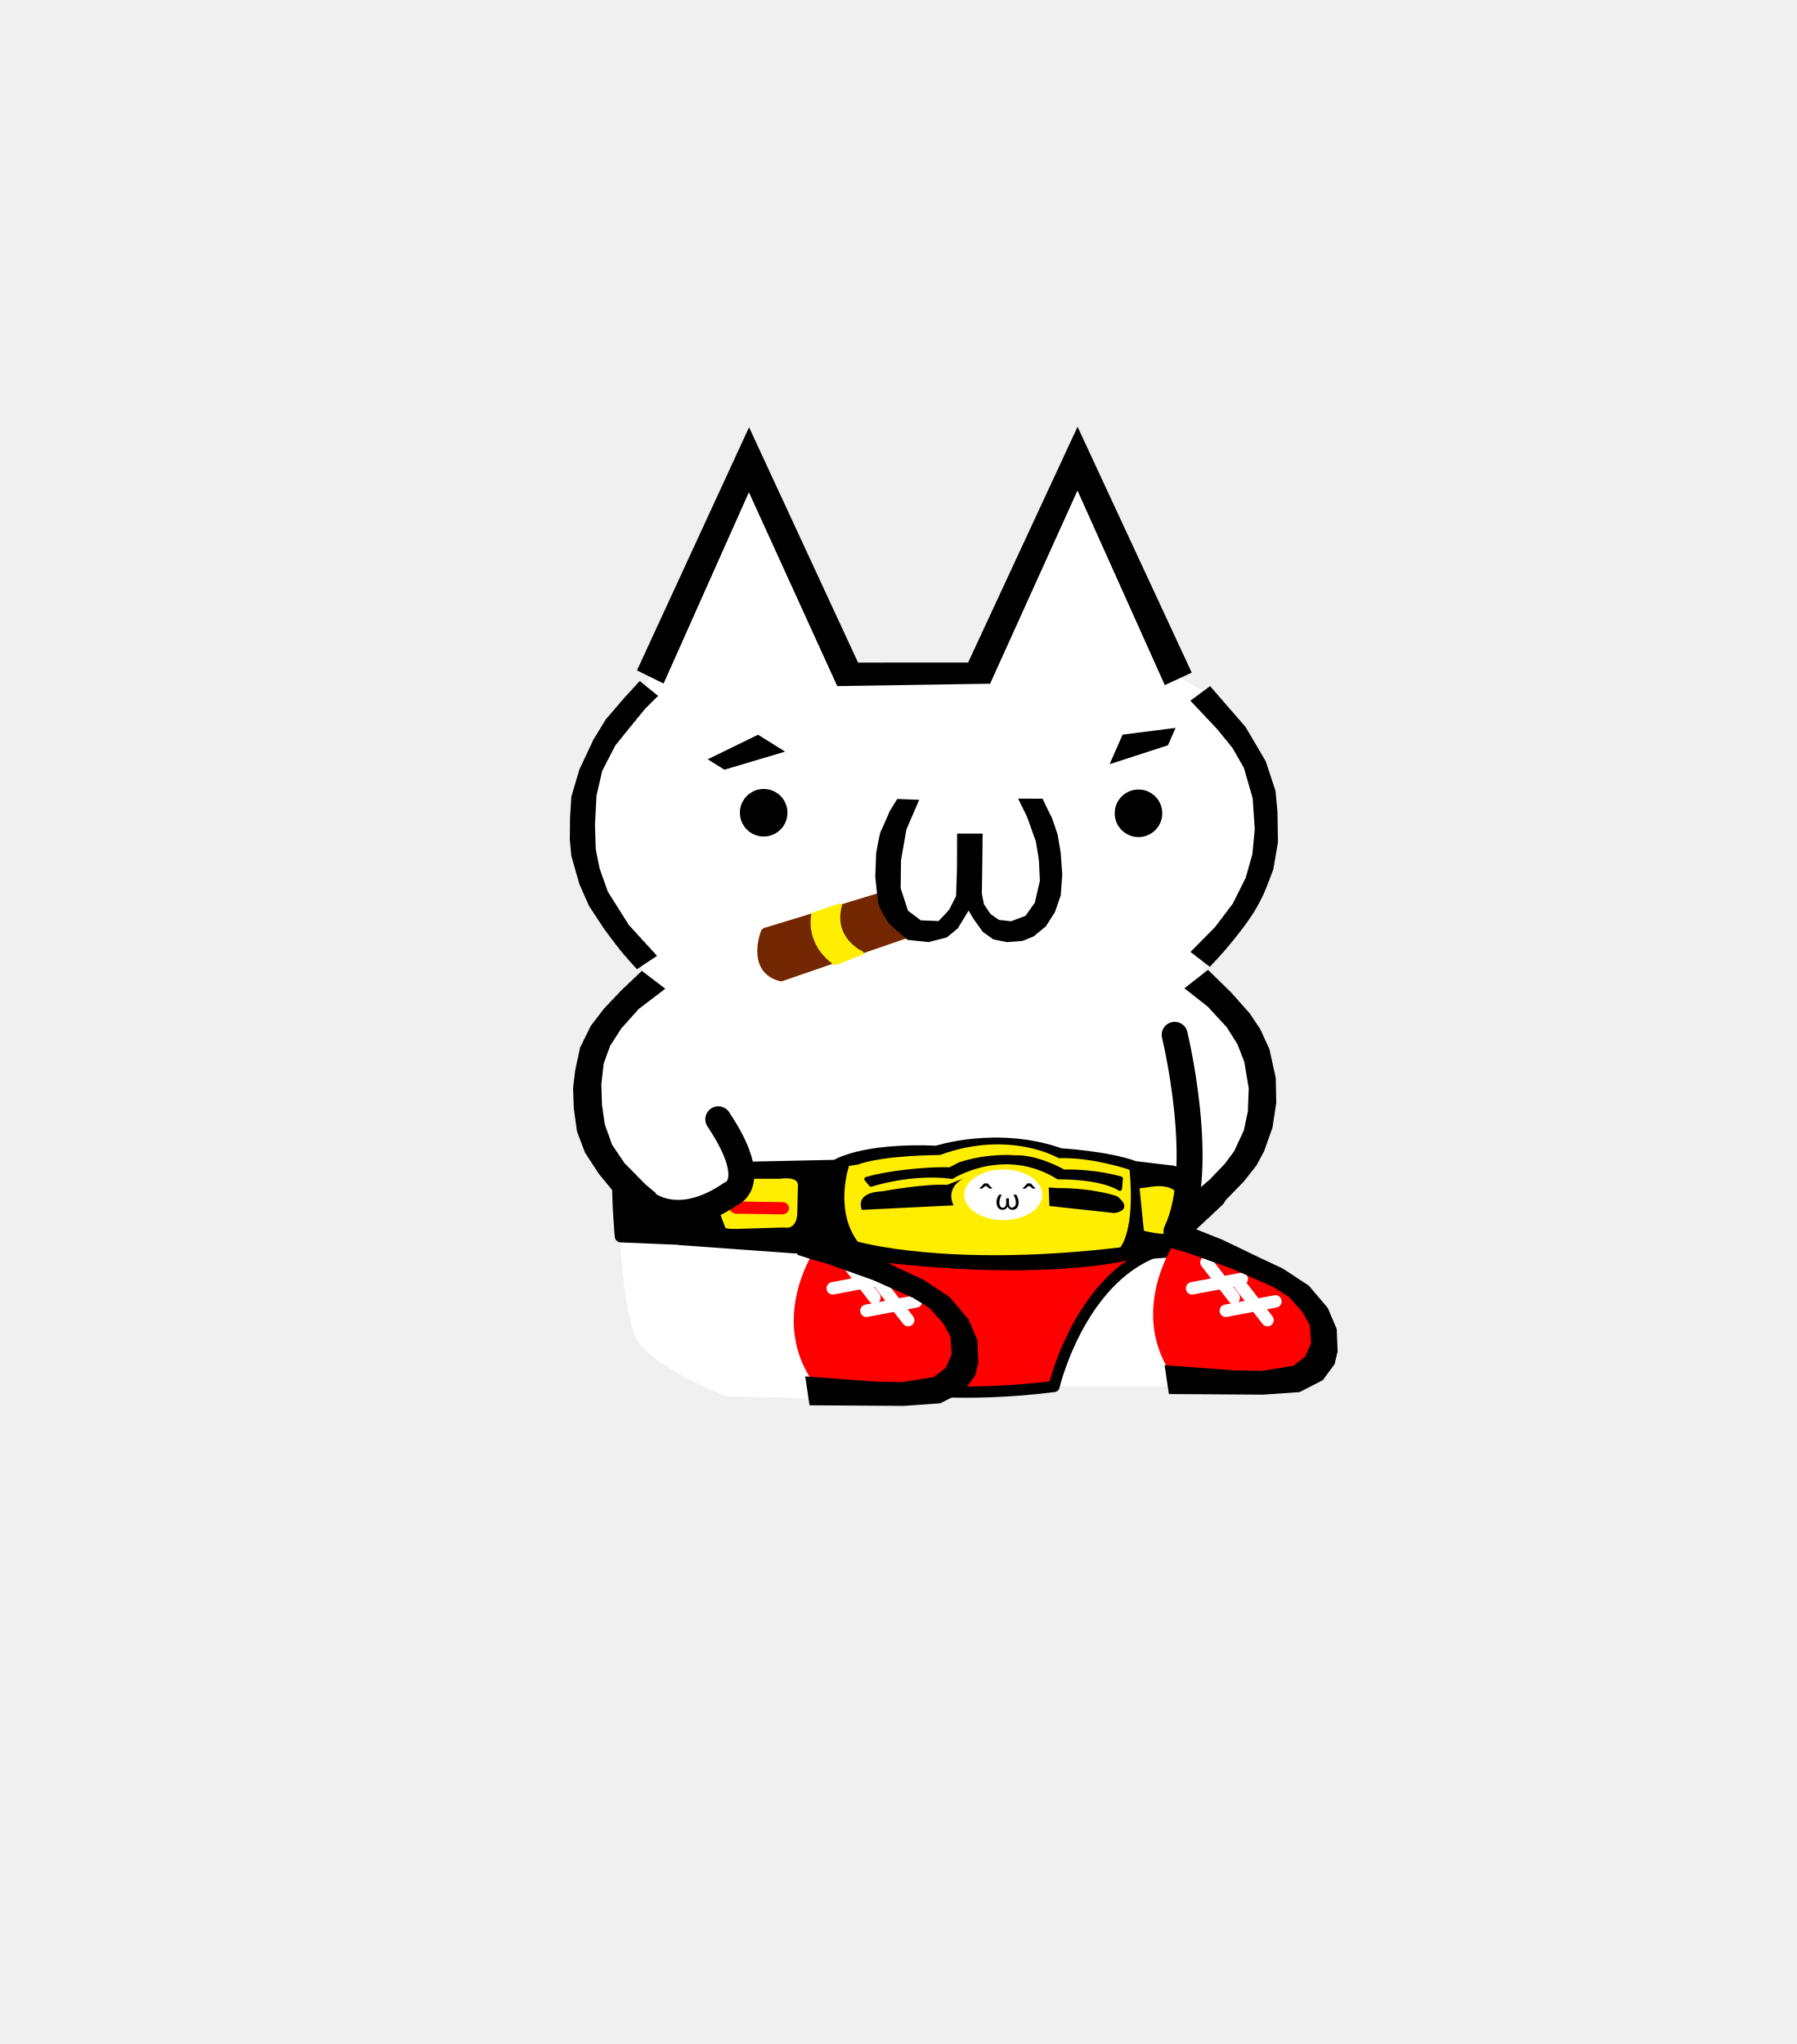
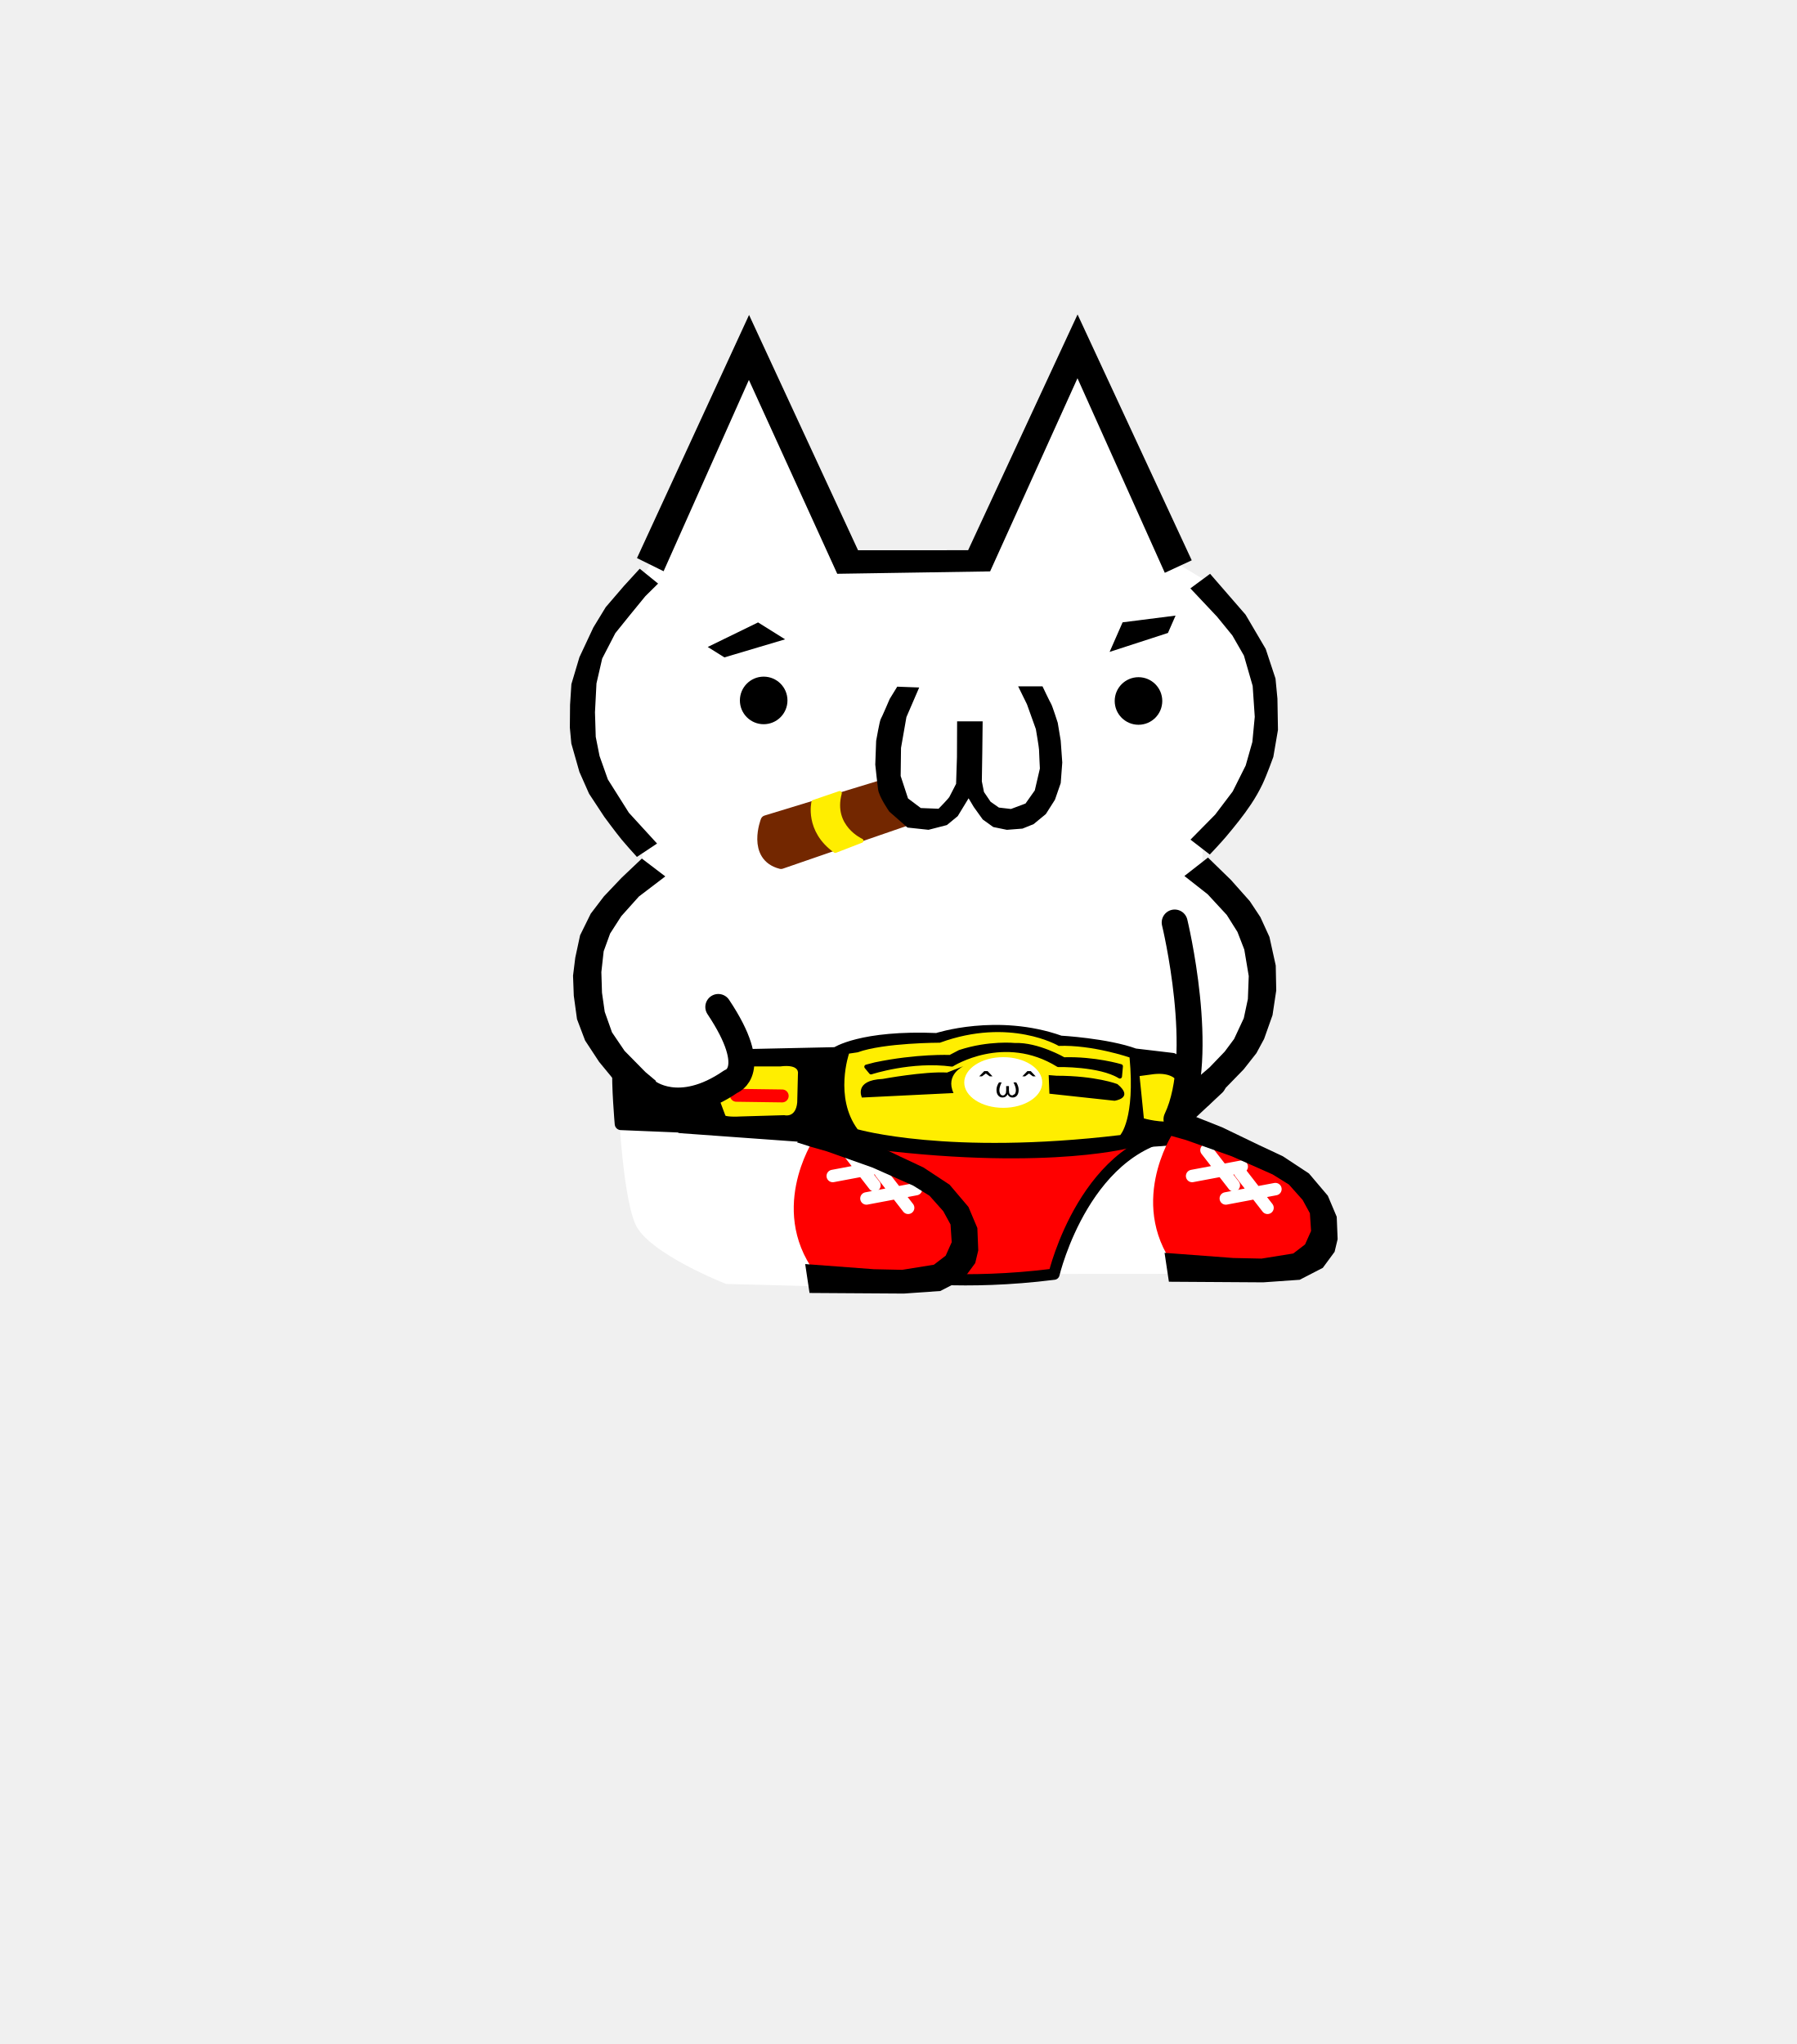
- <svg xmlns="http://www.w3.org/2000/svg" width="160" height="182" xml:space="preserve" style="fill-rule:evenodd;clip-rule:evenodd;stroke-linecap:round;stroke-linejoin:round;stroke-miterlimit:1.5">
-   <path d="m56.158 84.774-3.337-6.156-1.438-4.559 1.373-6.522 4.135-5.647 1.446-2.354 7.328-15.628 1.194-1.257 8.576 17.368 11.82-.174 8.065-16.617 1.081-1.019 8.528 18.031 2.754 1.648 1.536 1.842 2.766 3.659.969 3.684-.133 6.316-3.977 6.408-1.748 1.413-.052 2.237 2.262 2.309 3.044 5.208-.442 6.091-4.635 5.865-.26.665-1.367 1.082 1.967 2.98 9.042 4.386 1.193 4.433-3.149 2.598-10.534.36-18.672.013-11.545 1.13-9.291-.243s-6.944-2.712-8.086-5.335c-1.251-2.876-1.565-11.919-1.565-11.919l.707-1.41-2.585-4.703-.252-7.841 4.457-5.784-.337-2.904 50.124-.044" style="fill:#fff;fill-rule:nonzero" />
-   <path d="m78.04 84.781-11.388-.003s-2.08 2.64.16 4l12.332-.438-1.104-3.559Z" style="fill:#732700;stroke:#732700;stroke-width:1px" transform="rotate(-17.001 61.81 78.679)" />
-   <path d="M71.783 84.345s-1.376 2.13.066 4.653l2.195-.065s-1.802-2.032-.098-4.555l-2.163-.033Z" style="fill:#fe0;stroke:#fe0;stroke-width:.35px" transform="matrix(1.07019 -.38144 .40075 .93817 -38.181 29.669)" />
-   <path d="m81.85 71.215-1.138 2.637-.481 2.744-.031 2.498.655 1.998 1.138.857 1.581.063s.889-.906.967-1.061c.078-.156.594-1.155.594-1.155s.078-2.2.078-2.385l.013-3.183 2.274-.001-.031 2.723-.041 2.619.19.951.59.87.738.517 1.076.125 1.295-.485.827-1.169.453-1.947s-.077-1.516-.077-1.685c0-.17-.281-1.824-.281-1.824s-.732-2.06-.793-2.212a82.744 82.744 0 0 0-.785-1.598l2.171.003s.658 1.389.765 1.557c.106.168.59 1.684.59 1.684l.264 1.589.139 1.95-.138 1.834-.514 1.481-.81 1.275-1.092.897-.99.399-1.389.108-1.214-.25-.934-.672-.795-1.107-.466-.779-.966 1.588-.966.796-1.636.422-1.871-.201-1.621-1.421s-.907-1.293-1-1.98a107.92 107.92 0 0 1-.249-2.202l.078-2.118s.315-1.797.406-1.934c.091-.137.802-1.8.802-1.8l.669-1.089 1.956.073Zm21.871-10.212 2.397-1.112L95.952 38l-9.745 20.991-9.802.005L66.7 38.043l-9.979 21.65 2.369 1.171 7.595-17.034 7.868 17.261 13.612-.213 7.78-17.199 7.776 17.324Zm4.032.09 3.161 3.641 1.79 3.046.873 2.638.172 1.791.048 2.78-.413 2.408s-.592 1.647-.97 2.434a14.591 14.591 0 0 1-1.003 1.762c-.675 1.017-1.449 1.967-2.233 2.902-.462.551-1.452 1.594-1.452 1.594l-1.718-1.327 2.2-2.231 1.559-2.06 1.156-2.311.593-2.089.214-2.248-.186-2.747-.778-2.7-1.03-1.794-1.372-1.681-2.367-2.512 1.756-1.296ZM56.714 86.301l1.793-1.191L56 82.369l-1.874-2.97-.74-2.088-.338-1.701-.068-2.186.133-2.571.51-2.214 1.17-2.263 1.289-1.599 1.381-1.689 1.137-1.125-1.636-1.324-1.402 1.532-1.622 1.888-1.104 1.81-1.241 2.65-.715 2.396-.119 1.844-.019 2.021.132 1.423.72 2.529.86 1.942 1.358 2.063s1.015 1.379 1.558 2.04a53.58 53.58 0 0 0 1.344 1.524Zm50.851.058-2.1 1.64 2.074 1.629 1.701 1.842.951 1.513.607 1.565.397 2.362-.077 2.044-.365 1.711-.862 1.847-.837 1.125-1.346 1.401-1.437 1.234-.779.624 2.075 1.584 1.621-1.664 1.555-1.599 1.136-1.445.684-1.268.749-2.113.331-2.199-.044-2.22-.562-2.548-.806-1.763-.941-1.42-1.677-1.887-2.048-1.995Zm-48.324 1.677-2.087-1.589-1.811 1.718-1.569 1.653-1.17 1.534-.949 1.925-.43 1.997-.199 1.602.067 1.783.287 2.089.721 1.902 1.245 1.896 1.165 1.416 2.291 2.066.472.394 1.888-1.542-1.692-1.424-1.856-1.886-1.116-1.645-.65-1.832-.243-1.699-.057-1.838.206-1.853.574-1.58.995-1.547 1.564-1.746 2.354-1.794Z" style="fill-rule:nonzero" />
-   <path d="M58.732 115.418c.64.64 16 5.664 19.76 12.864 0 0 5.6.864 13.696-.16 0 0 2.848-12.064 11.968-12.624l.336-4.352-46.24.032s-.16 3.6.48 4.24Z" style="fill:red;stroke:#000;stroke-width:1px" transform="translate(1.667 -4.667)" />
-   <path d="M62.621 107.939c.064.64 1.792 3.072 1.792 3.072l7.552-.064 6.08 2.112 4.992 2.624 2.688 3.456-.128 3.136-12.928-1.216-11.392-6.592-2.944-6.336s4.224-.832 4.288-.192Z" style="fill:#fff" />
-   <path d="m59.538 109.145 13.312-.32s2.24-1.728 9.024-1.408c0 0 5.376-1.984 11.008.256 0 0 4.16.256 6.656 1.28l3.392.448 2.048 2.304-1.344 5.568-4.864.384s-8.448 2.432-25.536-.384l-14.272-1.15-.32-5.89.896-1.088Z" style="stroke:#000;stroke-width:1.22px" transform="matrix(.99568 0 0 .89236 1.92 6.703)" />
-   <path d="M74.002 108.825s-1.344 4.352.768 7.552c0 0 8.064 2.624 23.488.576 0 0 1.344-1.6.832-7.744 0 0-3.328-1.28-6.336-1.152 0 0-4.352-2.88-10.624-.32 0 0-4.992 0-7.36.96l-.768.128Z" style="fill:#fe0" transform="matrix(.99568 0 0 .89236 1.92 6.703)" />
-   <ellipse cx="87.922" cy="110.265" rx="2.976" ry="2.208" style="fill:#fff" transform="matrix(1.16698 0 0 1.0217 -13.269 -6.272)" />
-   <path d="M89.867 107.33a.394.394 0 0 0 .106.16l.166.053.224-.127a.603.603 0 0 0 .095-.35c0-.19-.071-.42-.213-.689h.248c.142.226.213.449.213.668 0 .219-.051.388-.154.508a.468.468 0 0 1-.378.17.456.456 0 0 1-.449-.297c-.095.198-.244.297-.45.297a.47.47 0 0 1-.39-.18c-.102-.12-.153-.286-.153-.498 0-.219.075-.442.225-.668h.236c-.134.269-.201.498-.201.69a.67.67 0 0 0 .083.349c.063.084.138.127.224.127a.24.24 0 0 0 .166-.064l.106-.148.024-.244v-.381h.248v.381l.024.244m1.915-1.96.437.466h-.248l-.343-.254-.343.254h-.248l.45-.466h.295m-3.842 0 .437.466h-.248l-.343-.254-.343.254h-.248l.45-.466h.295m-2.142-.443s-1.657.743-.892 2.399l-8.157.4s-.764-1.542 1.848-1.657c0 0 3.696-.685 5.736-.57l1.465-.572Zm7.583.8.064 1.656 5.799.628s1.784-.228.255-1.485c0 0-1.912-.742-5.417-.742l-.7-.057Z" />
-   <path d="M64.786 110.105s-.704 1.344-.256 4.544c0 0-.192.576 1.792.448l3.904-.128s1.024.32 1.152-1.28l.064-2.88s.192-.96-1.6-.704h-5.056Z" style="fill:#fe0" transform="matrix(.99568 0 0 .89236 -.08 6.703)" />
-   <path d="m99.986 111.065.384 4.224s1.536.512 2.944.256v-4.032s-.448-.832-2.048-.64l-1.28.192Z" style="fill:#fe0" transform="matrix(.99568 0 0 .89236 1.92 6.703)" />
-   <path d="m65.938 112.985 4.096.064" style="fill:none;stroke:#ff0100;stroke-width:1.22px" transform="matrix(.99568 0 0 .89236 -.08 6.703)" />
-   <path d="m65.173 110.48-9.881-.409s-.308-3.533-.205-5.069c.102-1.536 3.123 2.56 3.123 2.56l3.686-.256 3.431-1.382 1.075-1.792-2.97 3.686.768 2.048.973.614Z" style="stroke:#000;stroke-width:1.11px" />
-   <path d="M72.425 111.512s-4.288 6.528.576 12.352l10.24.256s4.416-2.304 2.432-5.376c0 0-1.6-3.776-7.168-5.376l-5.12-1.664-.96-.192Z" style="fill:red" />
-   <path d="M72.425 111.512s-4.288 6.528.576 12.352l10.24.256s4.416-2.304 2.432-5.376c0 0-1.6-3.776-7.168-5.376l-5.12-1.664-.96-.192Z" style="fill:red" transform="translate(32 -.576)" />
-   <path d="m74.153 114.712 4.416-.832m-3.136-1.472 2.432 3.136" style="fill:none;stroke:#fff;stroke-width:1.11px" />
-   <path d="m74.153 114.712 4.416-.832m-3.136-1.472 2.432 3.136" style="fill:none;stroke:#fff;stroke-width:1.11px" transform="translate(3 2)" />
-   <path d="m74.153 114.712 4.416-.832m-3.136-1.472 2.432 3.136" style="fill:none;stroke:#fff;stroke-width:1.11px" transform="translate(32)" />
-   <path d="m74.153 114.712 4.416-.832m-3.136-1.472 2.432 3.136" style="fill:none;stroke:#fff;stroke-width:1.11px" transform="translate(35 2)" />
-   <path d="m56.936 112.978-2.079.974-2.329 1.535-1.681 1.983-.792 1.874-.08 1.993.269 1.127 1.051 1.427 2.061 1.062 3.248.228 8.395-.054.386-2.573-6.117.459-2.517.054-2.827-.455-1.05-.807-.535-1.198.105-1.577.646-1.184 1.223-1.374 1.453-.902 3.624-1.608 4.084-1.45 1.374-.39 1.262-.402-1.955-2.384-.633.744-3.287 1.309-3.299 1.589Z" style="fill-rule:nonzero" transform="matrix(-1 0 0 1 137.084 0)" />
-   <path d="m56.936 112.978-2.079.974-2.329 1.535-1.681 1.983-.792 1.874-.08 1.993.269 1.127 1.051 1.427 2.061 1.062 3.248.228 8.395-.054.386-2.573-6.117.459-2.517.054-2.827-.455-1.05-.807-.535-1.198.105-1.577.646-1.184 1.223-1.374 1.453-.902 3.624-1.608 4.084-1.45 1.374-.39 1.262-.402-1.955-2.384-.633.744-3.287 1.309-3.299 1.589Z" style="fill-rule:nonzero" transform="matrix(-1 0 0 1 169.084 -1)" />
-   <path d="M57.64 107.181s2.8 2.32 7.44-.88c0 0 2.72-.88-1.12-6.64" style="fill:none" />
+ <svg xmlns="http://www.w3.org/2000/svg" width="160" height="182" xml:space="preserve" style="fill-rule:evenodd;clip-rule:evenodd;stroke-linecap:round;stroke-linejoin:round;stroke-miterlimit:1.5" version="1.1" id="svg71">
+   <defs id="defs75" />
+   <path d="m 56.158,74.774 -3.337,-6.156 -1.438,-4.559 1.373,-6.522 4.135,-5.647 1.446,-2.354 7.328,-15.628 1.194,-1.257 8.576,17.368 11.82,-0.174 8.065,-16.617 1.081,-1.019 8.528,18.031 2.754,1.648 1.536,1.842 2.766,3.659 0.969,3.684 -0.133,6.316 -3.977,6.408 -1.748,1.413 -0.052,2.237 2.262,2.309 3.044,5.208 -0.442,6.091 -4.635,5.865 -0.26,0.665 -1.367,1.082 1.967,2.98 9.042,4.386 1.193,4.433 -3.149,2.598 -10.534,0.36 -18.672,0.013 -11.545,1.13 -9.291,-0.243 c 0,0 -6.944,-2.712 -8.086,-5.335 C 55.32,106.113 55.006,97.07 55.006,97.07 l 0.707,-1.41 -2.585,-4.703 -0.252,-7.841 4.457,-5.784 -0.337,-2.904 50.124,-0.044" style="fill:#ffffff;fill-rule:nonzero" id="path2" />
+   <path d="m 79.115,69.769 -10.891,3.327 c 0,0 -1.217,3.133 1.323,3.778 l 11.665,-4.025 z" style="fill:#732700;stroke:#732700;stroke-width:1px" id="path4" />
+   <path d="m 72.442,71.418 c 0,0 -0.619,2.523 1.935,4.34 l 2.323,-0.898 c 0,0 -2.743,-1.219 -1.93,-4.236 z" style="fill:#ffee00;stroke:#ffee00;stroke-width:0.376px" id="path6" />
+   <path d="m 81.85,61.215 -1.138,2.637 -0.481,2.744 -0.031,2.498 0.655,1.998 1.138,0.857 1.581,0.063 c 0,0 0.889,-0.906 0.967,-1.061 0.078,-0.156 0.594,-1.155 0.594,-1.155 0,0 0.078,-2.2 0.078,-2.385 l 0.013,-3.183 2.274,-10e-4 -0.031,2.723 -0.041,2.619 0.19,0.951 0.59,0.87 0.738,0.517 1.076,0.125 1.295,-0.485 0.827,-1.169 0.453,-1.947 c 0,0 -0.077,-1.516 -0.077,-1.685 0,-0.17 -0.281,-1.824 -0.281,-1.824 0,0 -0.732,-2.06 -0.793,-2.212 a 82.744,82.744 0 0 0 -0.785,-1.598 l 2.171,0.003 c 0,0 0.658,1.389 0.765,1.557 0.106,0.168 0.59,1.684 0.59,1.684 l 0.264,1.589 0.139,1.95 -0.138,1.834 -0.514,1.481 -0.81,1.275 -1.092,0.897 -0.99,0.399 -1.389,0.108 -1.214,-0.25 -0.934,-0.672 -0.795,-1.107 -0.466,-0.779 -0.966,1.588 -0.966,0.796 -1.636,0.422 -1.871,-0.201 -1.621,-1.421 c 0,0 -0.907,-1.293 -1,-1.98 a 107.92,107.92 0 0 1 -0.249,-2.202 l 0.078,-2.118 c 0,0 0.315,-1.797 0.406,-1.934 0.091,-0.137 0.802,-1.8 0.802,-1.8 l 0.669,-1.089 z M 103.721,51.003 106.118,49.891 95.952,28 86.207,48.991 76.405,48.996 66.7,28.043 l -9.979,21.65 2.369,1.171 7.595,-17.034 7.868,17.261 13.612,-0.213 7.78,-17.199 z m 4.032,0.09 3.161,3.641 1.79,3.046 0.873,2.638 0.172,1.791 0.048,2.78 -0.413,2.408 c 0,0 -0.592,1.647 -0.97,2.434 a 14.591,14.591 0 0 1 -1.003,1.762 c -0.675,1.017 -1.449,1.967 -2.233,2.902 -0.462,0.551 -1.452,1.594 -1.452,1.594 l -1.718,-1.327 2.2,-2.231 1.559,-2.06 1.156,-2.311 0.593,-2.089 0.214,-2.248 -0.186,-2.747 -0.778,-2.7 -1.03,-1.794 -1.372,-1.681 -2.367,-2.512 z M 56.714,76.301 58.507,75.11 56,72.369 l -1.874,-2.97 -0.74,-2.088 -0.338,-1.701 -0.068,-2.186 0.133,-2.571 0.51,-2.214 1.17,-2.263 1.289,-1.599 1.381,-1.689 1.137,-1.125 -1.636,-1.324 -1.402,1.532 -1.622,1.888 -1.104,1.81 -1.241,2.65 -0.715,2.396 -0.119,1.844 -0.019,2.021 0.132,1.423 0.72,2.529 0.86,1.942 1.358,2.063 c 0,0 1.015,1.379 1.558,2.04 a 53.58,53.58 0 0 0 1.344,1.524 z m 50.851,0.058 -2.1,1.64 2.074,1.629 1.701,1.842 0.951,1.513 0.607,1.565 0.397,2.362 -0.077,2.044 -0.365,1.711 -0.862,1.847 -0.837,1.125 -1.346,1.401 -1.437,1.234 -0.779,0.624 2.075,1.584 1.621,-1.664 1.555,-1.599 1.136,-1.445 0.684,-1.268 0.749,-2.113 0.331,-2.199 -0.044,-2.22 -0.562,-2.548 -0.806,-1.763 -0.941,-1.42 -1.677,-1.887 z m -48.324,1.677 -2.087,-1.589 -1.811,1.718 -1.569,1.653 -1.17,1.534 -0.949,1.925 -0.43,1.997 -0.199,1.602 0.067,1.783 0.287,2.089 0.721,1.902 1.245,1.896 1.165,1.416 2.291,2.066 0.472,0.394 1.888,-1.542 -1.692,-1.424 -1.856,-1.886 -1.116,-1.645 -0.65,-1.832 -0.243,-1.699 -0.057,-1.838 0.206,-1.853 0.574,-1.58 0.995,-1.547 1.564,-1.746 z" style="fill-rule:nonzero" id="path8" />
+   <path d="m 60.399,100.751 c 0.64,0.64 16,5.664 19.76,12.864 0,0 5.6,0.864 13.696,-0.16 0,0 2.848,-12.064 11.968,-12.624 l 0.336,-4.352 -46.24,0.032 c 0,0 -0.16,3.6 0.48,4.24 z" style="fill:#ff0000;stroke:#000000;stroke-width:1px" id="path10" />
+   <path d="m 62.621,97.939 c 0.064,0.64 1.792,3.072 1.792,3.072 l 7.552,-0.064 6.08,2.112 4.992,2.624 2.688,3.456 -0.128,3.136 -12.928,-1.216 -11.392,-6.592 -2.944,-6.336 c 0,0 4.224,-0.832 4.288,-0.192 z" style="fill:#ffffff" id="path12" />
+   <path d="m 61.201,94.1 13.254,-0.286 c 0,0 2.23,-1.542 8.985,-1.256 0,0 5.353,-1.77 10.96,0.228 0,0 4.142,0.228 6.627,1.142 l 3.377,0.4 2.039,2.056 -1.338,4.969 -4.843,0.343 c 0,0 -8.412,2.17 -25.426,-0.343 l -14.21,-1.026 -0.319,-5.256 z" style="stroke:#000000;stroke-width:1.15px" id="path14" />
+   <path d="m 75.602,93.814 c 0,0 -1.338,3.884 0.765,6.739 0,0 8.029,2.342 23.387,0.514 0,0 1.338,-1.428 0.828,-6.91 0,0 -3.314,-1.142 -6.309,-1.028 0,0 -4.333,-2.57 -10.578,-0.286 0,0 -4.97,0 -7.328,0.857 z" style="fill:#ffee00;stroke-width:0.943" id="path16" />
+   <ellipse cx="89.334" cy="96.386" rx="3.473" ry="2.256" style="fill:#ffffff;stroke-width:1.092" id="ellipse18" />
+   <path d="m 89.867,97.33 a 0.394,0.394 0 0 0 0.106,0.16 l 0.166,0.053 0.224,-0.127 a 0.603,0.603 0 0 0 0.095,-0.35 c 0,-0.19 -0.071,-0.42 -0.213,-0.689 h 0.248 c 0.142,0.226 0.213,0.449 0.213,0.668 0,0.219 -0.051,0.388 -0.154,0.508 a 0.468,0.468 0 0 1 -0.378,0.17 0.456,0.456 0 0 1 -0.449,-0.297 c -0.095,0.198 -0.244,0.297 -0.45,0.297 a 0.47,0.47 0 0 1 -0.39,-0.18 c -0.102,-0.12 -0.153,-0.286 -0.153,-0.498 0,-0.219 0.075,-0.442 0.225,-0.668 h 0.236 c -0.134,0.269 -0.201,0.498 -0.201,0.69 a 0.67,0.67 0 0 0 0.083,0.349 c 0.063,0.084 0.138,0.127 0.224,0.127 a 0.24,0.24 0 0 0 0.166,-0.064 l 0.106,-0.148 0.024,-0.244 v -0.381 h 0.248 v 0.381 l 0.024,0.244 m 1.915,-1.96 0.437,0.466 h -0.248 l -0.343,-0.254 -0.343,0.254 h -0.248 l 0.45,-0.466 h 0.295 m -3.842,0 0.437,0.466 h -0.248 l -0.343,-0.254 -0.343,0.254 h -0.248 l 0.45,-0.466 h 0.295 m -2.142,-0.443 c 0,0 -1.657,0.743 -0.892,2.399 l -8.157,0.4 c 0,0 -0.764,-1.542 1.848,-1.657 0,0 3.696,-0.685 5.736,-0.57 z m 7.583,0.8 0.064,1.656 5.799,0.628 c 0,0 1.784,-0.228 0.255,-1.485 0,0 -1.912,-0.742 -5.417,-0.742 l -0.7,-0.057 z" id="path20" />
+   <path d="m 64.426,94.956 c 0,0 -0.701,1.199 -0.255,4.055 0,0 -0.191,0.514 1.784,0.4 l 3.887,-0.114 c 0,0 1.02,0.286 1.147,-1.142 l 0.064,-2.57 c 0,0 0.191,-0.857 -1.593,-0.628 z" style="fill:#ffee00;stroke-width:0.943" id="path22" />
+   <path d="m 101.474,95.813 0.382,3.769 c 0,0 1.529,0.457 2.931,0.228 v -3.598 c 0,0 -0.446,-0.742 -2.039,-0.571 z" style="fill:#ffee00;stroke-width:0.943" id="path24" />
+   <path d="m 65.573,97.526 4.078,0.057" style="fill:none;stroke:#ff0100;stroke-width:1.15px" id="path26" />
+   <path d="m 65.173,100.48 -9.881,-0.409 c 0,0 -0.308,-3.533 -0.205,-5.069 0.102,-1.536 3.123,2.56 3.123,2.56 l 3.686,-0.256 3.431,-1.382 1.075,-1.792 -2.97,3.686 0.768,2.048 z" style="stroke:#000000;stroke-width:1.11px" id="path28" />
+   <path d="m 72.425,101.512 c 0,0 -4.288,6.528 0.576,12.352 l 10.24,0.256 c 0,0 4.416,-2.304 2.432,-5.376 0,0 -1.6,-3.776 -7.168,-5.376 l -5.12,-1.664 z" style="fill:#ff0000" id="path30" />
+   <path d="m 104.425,100.936 c 0,0 -4.288,6.528 0.576,12.352 l 10.24,0.256 c 0,0 4.416,-2.304 2.432,-5.376 0,0 -1.6,-3.776 -7.168,-5.376 l -5.12,-1.664 z" style="fill:#ff0000" id="path32" />
+   <path d="m 74.153,104.712 4.416,-0.832 m -3.136,-1.472 2.432,3.136" style="fill:none;stroke:#ffffff;stroke-width:1.11px" id="path34" />
+   <path d="m 77.153,106.712 4.416,-0.832 m -3.136,-1.472 2.432,3.136" style="fill:none;stroke:#ffffff;stroke-width:1.11px" id="path36" />
+   <path d="m 106.153,104.712 4.416,-0.832 m -3.136,-1.472 2.432,3.136" style="fill:none;stroke:#ffffff;stroke-width:1.11px" id="path38" />
+   <path d="m 109.153,106.712 4.416,-0.832 m -3.136,-1.472 2.432,3.136" style="fill:none;stroke:#ffffff;stroke-width:1.11px" id="path40" />
+   <path d="m 80.148,102.978 2.079,0.974 2.329,1.535 1.681,1.983 0.792,1.874 0.08,1.993 -0.269,1.127 -1.051,1.427 -2.061,1.062 -3.248,0.228 -8.395,-0.054 -0.386,-2.573 6.117,0.459 2.517,0.054 2.827,-0.455 1.05,-0.807 0.535,-1.198 -0.105,-1.577 -0.646,-1.184 -1.223,-1.374 -1.453,-0.902 -3.624,-1.608 -4.084,-1.45 -1.374,-0.39 -1.262,-0.402 1.955,-2.384 0.633,0.744 3.287,1.309 z" style="fill-rule:nonzero" id="path42" />
+   <path d="m 112.148,101.978 2.079,0.974 2.329,1.535 1.681,1.983 0.792,1.874 0.08,1.993 -0.269,1.127 -1.051,1.427 -2.061,1.062 -3.248,0.228 -8.395,-0.054 -0.386,-2.573 6.117,0.459 2.517,0.054 2.827,-0.455 1.05,-0.807 0.535,-1.198 -0.105,-1.577 -0.646,-1.184 -1.223,-1.374 -1.453,-0.902 -3.624,-1.608 -4.084,-1.45 -1.374,-0.39 -1.262,-0.402 1.955,-2.384 0.633,0.744 3.287,1.309 z" style="fill-rule:nonzero" id="path44" />
+   <path d="m 57.64,97.181 c 0,0 2.8,2.32 7.44,-0.88 0,0 2.72,-0.88 -1.12,-6.64" style="fill:none" id="path46" />
  <clipPath id="a">
-     <path d="M57.64 107.181s2.8 2.32 7.44-.88c0 0 2.72-.88-1.12-6.64" />
+     <path d="M57.64 107.181s2.8 2.32 7.44-.88c0 0 2.72-.88-1.12-6.64" id="path48" />
  </clipPath>
-   <g clip-path="url(#a)">
-     <path d="M65.693 102.435s.704 3.2 0 3.84c-.704.64-4.928 1.984-4.928 1.984l-3.648-1.6.256-4.608 3.904-2.176 2.752.256 1.664 2.304Z" style="fill:#fff" />
+   <g clip-path="url(#a)" id="g53" transform="translate(0,-10)">
+     <path d="m 65.693,102.435 c 0,0 0.704,3.2 0,3.84 -0.704,0.64 -4.928,1.984 -4.928,1.984 l -3.648,-1.6 0.256,-4.608 3.904,-2.176 2.752,0.256 z" style="fill:#ffffff" id="path51" />
  </g>
-   <path d="M57.64 107.181s2.8 2.32 7.44-.88c0 0 2.72-.88-1.12-6.64m40.639-7.52s2.88 11.84.16 17.52m3.28-3.2-2.48 2.32" style="fill:none;stroke:#000;stroke-width:2.31px" />
-   <path d="m75.152 108.985.409.492s3.605-1.188 7.209-.696c0 0 4.629-2.95 9.462.041 0 0 3.686-.082 5.488 1.024l.082-.902s-2.293-.696-5.079-.614c0 0-2.334-1.352-4.341-1.27 0 0-2.294-.245-4.916.615l-.86.45s-2.949-.123-6.676.656l-.778.204Z" style="stroke:#000;stroke-width:.38px" transform="translate(2 -4)" />
-   <path d="M58.919 75.731H57.17l2.639-4.23h2.84l-3.73 4.23Z" style="fill-rule:nonzero" transform="rotate(32.03 74.247 81.861)" />
-   <path d="M109.847 76.707h-1.688l-3.633-4.079h2.876l2.445 4.079Z" style="fill-rule:nonzero" transform="rotate(-66.302 98.158 74.716)" />
-   <path d="m75.561 112.664 1.856 3.264" style="fill:none" />
-   <g id="gikopoipoi_eyes_open" style="display:inline" transform="translate(-.022 -6.485)">
-     <circle cx="68.024" cy="78.852" r="2.118" style="display:inline" />
-     <circle cx="101.399" cy="78.901" r="2.118" style="display:inline" />
+   <path d="m 57.64,97.181 c 0,0 2.8,2.32 7.44,-0.88 0,0 2.72,-0.88 -1.12,-6.64 m 40.639,-7.52 c 0,0 2.88,11.84 0.16,17.52 m 3.28,-3.2 -2.48,2.32" style="fill:none;stroke:#000000;stroke-width:2.31px" id="path55" />
+   <path d="m 77.152,94.985 0.409,0.492 c 0,0 3.605,-1.188 7.209,-0.696 0,0 4.629,-2.95 9.462,0.041 0,0 3.686,-0.082 5.488,1.024 l 0.082,-0.902 c 0,0 -2.293,-0.696 -5.079,-0.614 0,0 -2.334,-1.352 -4.341,-1.27 0,0 -2.294,-0.245 -4.916,0.615 l -0.86,0.45 c 0,0 -2.949,-0.123 -6.676,0.656 z" style="stroke:#000000;stroke-width:0.38px" id="path57" />
+   <path d="m 64.504,58.535 -1.483,-0.928 4.481,-2.186 2.408,1.506 z" style="fill-rule:nonzero" id="path59" />
+   <path d="m 104.679,54.813 -0.678,1.546 -5.195,1.687 1.156,-2.633 z" style="fill-rule:nonzero" id="path61" />
+   <path d="m 75.561,102.664 1.856,3.264" style="fill:none" id="path63" />
+   <g id="gikopoipoi_eyes_open" style="display:inline" transform="translate(-0.022,-16.485)">
+     <circle cx="68.024" cy="78.852" r="2.118" style="display:inline" id="circle65" />
+     <circle cx="101.399" cy="78.901" r="2.118" style="display:inline" id="circle67" />
  </g>
  <path d="M98.737 72.848c1.238.875 4.142.764 5.267-.024m-38.536-.025c1.238.875 4.142.764 5.267-.024" style="display:none;stroke-width:2.146;stroke-dasharray:none" id="gikopoipoi_eyes_closed" stroke-width="3" fill="none" stroke="#000" stroke-linecap="round" stroke-linejoin="round" />
</svg>
